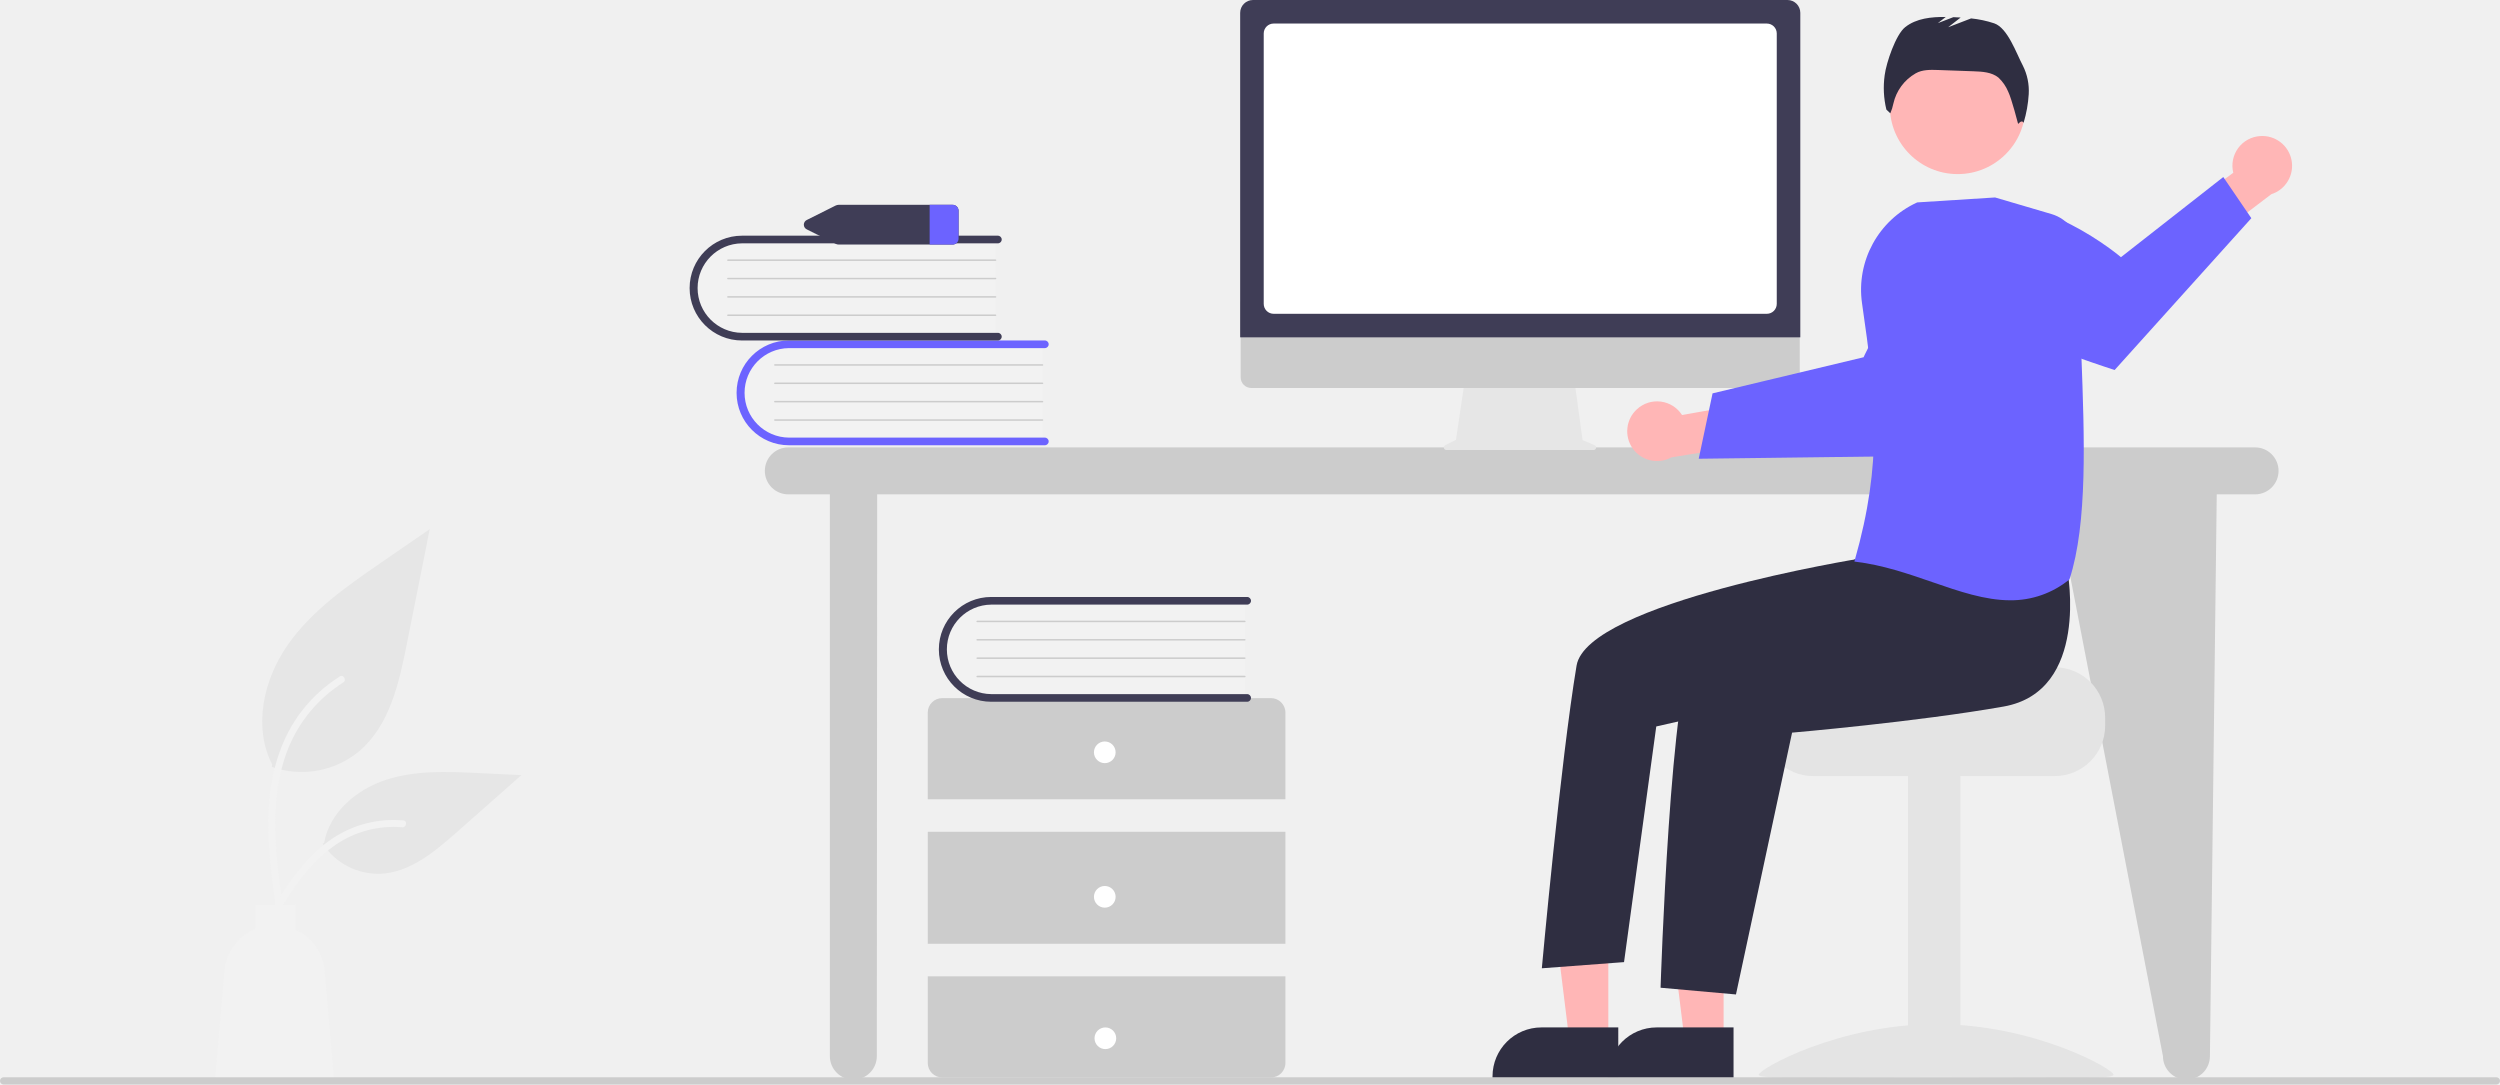
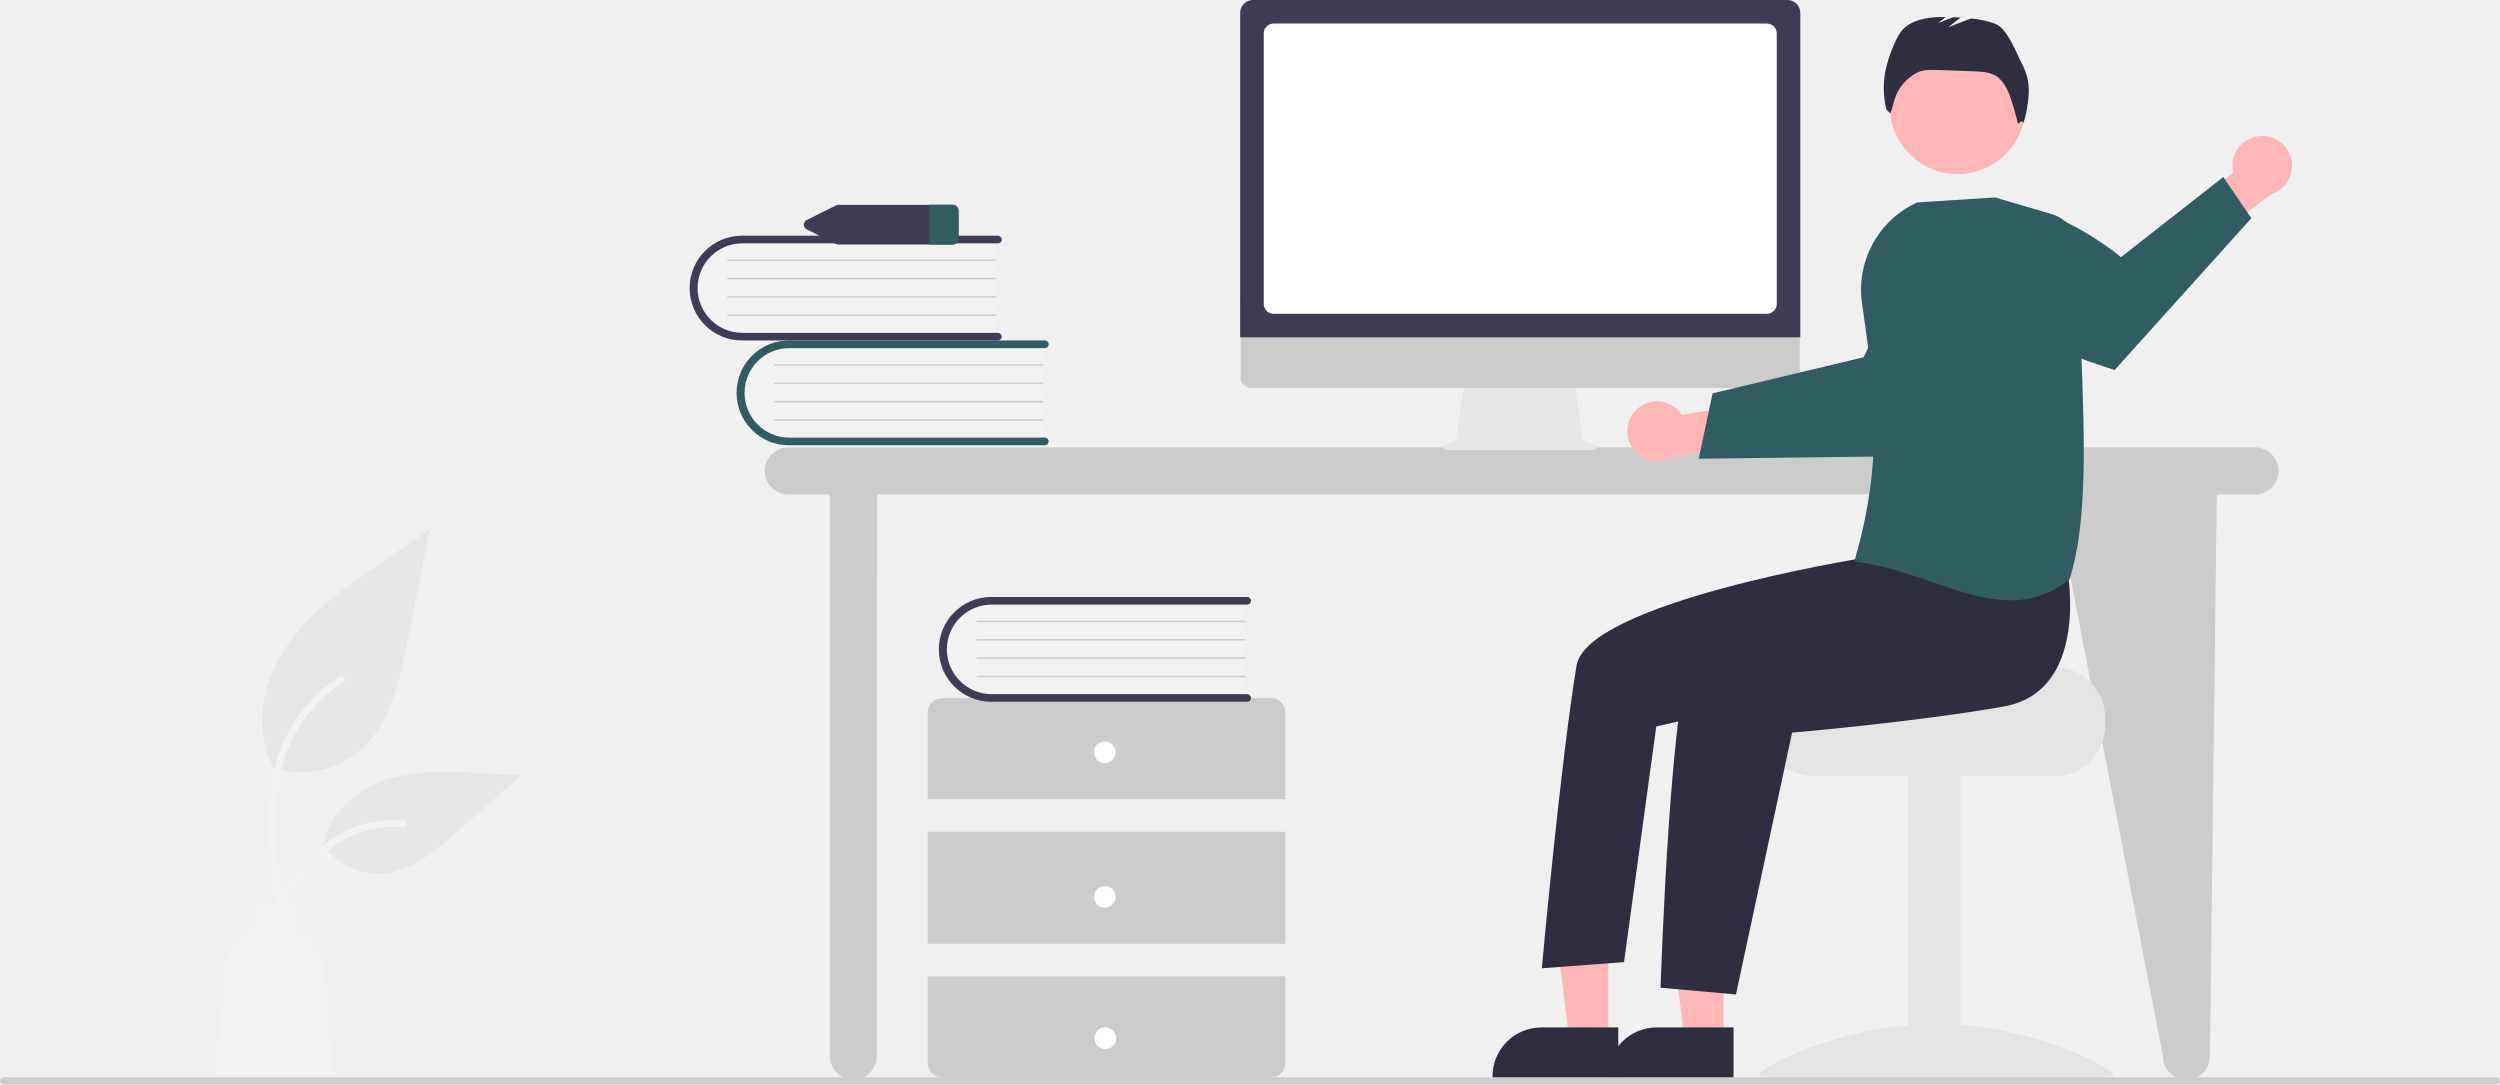
<svg xmlns="http://www.w3.org/2000/svg" id="b19d21a7-7bc0-44bd-ab2a-ad7473c6bec7" data-name="Layer 1" width="979.327" height="424.837" viewBox="0 0 979.327 424.837">
  <path d="M993.718,412.839H419.142a9.199,9.199,0,0,0,0,18.398H435.417V651.303a9.199,9.199,0,0,0,18.398,0l.14-220.065h461.156l42.52,220.065a9.199,9.199,0,1,0,18.398,0l2.676-220.065h15.014a9.199,9.199,0,0,0,0-18.398Z" transform="translate(-110.3366 -237.5817)" fill="#ccc" />
  <path d="M518.737,371.85v38.955H421.141a19.489,19.489,0,1,1-1.355-38.955q.677-.024,1.355,0Z" transform="translate(-110.3366 -237.5817)" fill="#f2f2f2" />
-   <path d="M521.134,410.506a1.499,1.499,0,0,1-1.498,1.498H419.403a20.526,20.526,0,0,1,0-41.052H519.636a1.498,1.498,0,1,1,0,2.997H419.403a17.53,17.53,0,0,0,0,35.059H519.636A1.499,1.499,0,0,1,521.134,410.506Z" transform="translate(-110.3366 -237.5817)" fill="#6c63ff" />
+   <path d="M521.134,410.506a1.499,1.499,0,0,1-1.498,1.498H419.403a20.526,20.526,0,0,1,0-41.052H519.636a1.498,1.498,0,1,1,0,2.997H419.403a17.53,17.53,0,0,0,0,35.059H519.636A1.499,1.499,0,0,1,521.134,410.506Z" transform="translate(-110.3366 -237.5817)" fill="#2f5d62" />
  <path d="M518.737,380.84H413.859a.3.3,0,0,1-.006-.599H518.737a.3.3,0,0,1,0,.599Z" transform="translate(-110.3366 -237.5817)" fill="#ccc" />
  <path d="M518.737,388.032H413.859a.3.3,0,0,1-.006-.599H518.737a.3.3,0,0,1,0,.599Z" transform="translate(-110.3366 -237.5817)" fill="#ccc" />
  <path d="M518.737,395.223H413.859a.3.3,0,0,1-.006-.599H518.737a.3.3,0,0,1,0,.599Z" transform="translate(-110.3366 -237.5817)" fill="#ccc" />
  <path d="M518.737,402.415H413.859a.3.3,0,0,1-.006-.599H518.737a.3.3,0,0,1,0,.599Z" transform="translate(-110.3366 -237.5817)" fill="#ccc" />
  <path d="M500.339,330.809v38.955H402.743a19.489,19.489,0,0,1-1.355-38.955q.677-.024,1.355,0Z" transform="translate(-110.3366 -237.5817)" fill="#f2f2f2" />
  <path d="M502.737,369.464a1.499,1.499,0,0,1-1.498,1.498H401.005a20.526,20.526,0,0,1,0-41.052H501.239a1.498,1.498,0,1,1,0,2.997H401.005a17.53,17.53,0,0,0,0,35.059H501.239A1.499,1.499,0,0,1,502.737,369.464Z" transform="translate(-110.3366 -237.5817)" fill="#3f3d56" />
  <path d="M500.339,339.799H395.461a.3.3,0,0,1-.006-.599H500.339a.3.3,0,0,1,0,.599Z" transform="translate(-110.3366 -237.5817)" fill="#ccc" />
  <path d="M500.339,346.991H395.461a.3.3,0,0,1-.006-.599H500.339a.3.3,0,0,1,0,.599Z" transform="translate(-110.3366 -237.5817)" fill="#ccc" />
  <path d="M500.339,354.182H395.461a.3.3,0,0,1-.006-.599H500.339a.3.3,0,0,1,0,.599Z" transform="translate(-110.3366 -237.5817)" fill="#ccc" />
  <path d="M500.339,361.374H395.461a.3.3,0,0,1-.006-.599H500.339a.3.3,0,0,1,0,.599Z" transform="translate(-110.3366 -237.5817)" fill="#ccc" />
  <path d="M613.874,550.683V516.718a5.661,5.661,0,0,0-5.661-5.661H479.428a5.661,5.661,0,0,0-5.661,5.661v33.965Z" transform="translate(-110.3366 -237.5817)" fill="#ccc" />
  <rect x="363.431" y="325.839" width="140.106" height="43.872" fill="#ccc" />
  <path d="M473.768,620.029V653.994a5.661,5.661,0,0,0,5.661,5.661H608.213a5.661,5.661,0,0,0,5.661-5.661V620.029Z" transform="translate(-110.3366 -237.5817)" fill="#ccc" />
  <circle cx="432.776" cy="294.704" r="4.246" fill="#fff" />
  <circle cx="432.776" cy="351.312" r="4.246" fill="#fff" />
  <circle cx="433.004" cy="406.722" r="4.246" fill="#fff" />
  <path d="M597.989,472.331v38.955H500.393a19.489,19.489,0,0,1-1.356-38.955q.678-.024,1.356,0Z" transform="translate(-110.3366 -237.5817)" fill="#f2f2f2" />
  <path d="M600.386,510.986a1.499,1.499,0,0,1-1.498,1.498H498.655a20.526,20.526,0,0,1-.025-41.052H598.888a1.498,1.498,0,1,1,0,2.997H498.655a17.53,17.53,0,0,0,0,35.059H598.888A1.499,1.499,0,0,1,600.386,510.986Z" transform="translate(-110.3366 -237.5817)" fill="#3f3d56" />
  <path d="M597.989,481.32H493.111a.3.3,0,0,1-.006-.599H597.989a.3.3,0,0,1,0,.599Z" transform="translate(-110.3366 -237.5817)" fill="#ccc" />
  <path d="M597.989,488.512H493.111a.3.3,0,0,1-.006-.599H597.989a.3.3,0,0,1,0,.599Z" transform="translate(-110.3366 -237.5817)" fill="#ccc" />
  <path d="M597.989,495.703H493.111a.3.3,0,0,1-.006-.599H597.989a.3.3,0,0,1,0,.599Z" transform="translate(-110.3366 -237.5817)" fill="#ccc" />
  <path d="M597.989,502.895H493.111a.3.3,0,0,1-.006-.599H597.989a.3.3,0,0,1,0,.599Z" transform="translate(-110.3366 -237.5817)" fill="#ccc" />
  <path d="M483.367,317.814H438.902a2.747,2.747,0,0,0-1.217.283l-11.223,5.618a2.045,2.045,0,0,0,0,3.764l11.223,5.618a2.747,2.747,0,0,0,1.217.283h44.466a2.334,2.334,0,0,0,2.463-2.165v-11.237A2.334,2.334,0,0,0,483.367,317.814Z" transform="translate(-110.3366 -237.5817)" fill="#3f3d56" />
-   <path d="M485.83,319.979v11.237a2.334,2.334,0,0,1-2.463,2.165h-8.859V317.814h8.859A2.334,2.334,0,0,1,485.83,319.979Z" transform="translate(-110.3366 -237.5817)" fill="#6c63ff" />
+   <path d="M485.83,319.979v11.237a2.334,2.334,0,0,1-2.463,2.165h-8.859V317.814h8.859A2.334,2.334,0,0,1,485.83,319.979Z" transform="translate(-110.3366 -237.5817)" fill="#2f5d62" />
  <path d="M216.781,537.993a35.34,35.34,0,0,0,34.126-6.011c11.953-10.032,15.7-26.56,18.749-41.864q4.509-22.633,9.019-45.266l-18.882,13.002c-13.579,9.35-27.464,18.999-36.866,32.542S209.421,522.426,216.975,537.08" transform="translate(-110.3366 -237.5817)" fill="#e6e6e6" />
  <path d="M218.395,592.797c-1.911-13.921-3.876-28.02-2.536-42.09,1.191-12.496,5.003-24.7,12.764-34.707a57.736,57.736,0,0,1,14.813-13.423c1.481-.935,2.845,1.413,1.37,2.343a54.888,54.888,0,0,0-21.711,26.196c-4.727,12.023-5.486,25.128-4.671,37.9.493,7.723,1.537,15.396,2.589,23.059a1.406,1.406,0,0,1-.948,1.669,1.365,1.365,0,0,1-1.669-.948Z" transform="translate(-110.3366 -237.5817)" fill="#f2f2f2" />
  <path d="M236.802,568.164a26.014,26.014,0,0,0,22.666,11.699c11.474-.545,21.04-8.553,29.651-16.156l25.47-22.488-16.857-.807c-12.122-.58-24.557-1.121-36.104,2.617s-22.195,12.735-24.306,24.686" transform="translate(-110.3366 -237.5817)" fill="#e6e6e6" />
  <path d="M212.994,600.8c9.199-16.276,19.868-34.365,38.933-40.147A43.445,43.445,0,0,1,268.302,558.962c1.739.15,1.304,2.83-.431,2.68a40.361,40.361,0,0,0-26.133,6.914c-7.369,5.016-13.106,11.988-17.962,19.383-2.974,4.529-5.639,9.251-8.303,13.966-.852,1.507-3.341.419-2.479-1.105Z" transform="translate(-110.3366 -237.5817)" fill="#f2f2f2" />
  <path d="M198.255,617.932a19.698,19.698,0,0,1,12.071-16.498v-9.41h15.782v9.706a19.688,19.688,0,0,1,11.414,16.202l3.711,43.138H194.544Z" transform="translate(-110.3366 -237.5817)" fill="#f2f2f2" />
  <path d="M734.973,411.955l-4.695-1.977-3.221-23.536h-42.889l-3.491,23.439-4.2,2.1a.997.997,0,0,0,.446,1.89h57.663A.997.997,0,0,0,734.973,411.955Z" transform="translate(-110.3366 -237.5817)" fill="#e6e6e6" />
  <path d="M811.19,389.574H600.507a4.174,4.174,0,0,1-4.165-4.174V355.691H815.354V385.4A4.174,4.174,0,0,1,811.19,389.574Z" transform="translate(-110.3366 -237.5817)" fill="#ccc" />
  <path d="M815.575,369.732H596.15V242.613a5.037,5.037,0,0,1,5.032-5.032h209.361a5.038,5.038,0,0,1,5.032,5.032Z" transform="translate(-110.3366 -237.5817)" fill="#3f3d56" />
  <path d="M802.469,360.506h-193.214a3.883,3.883,0,0,1-3.879-3.879V250.687a3.884,3.884,0,0,1,3.879-3.879h193.214a3.884,3.884,0,0,1,3.879,3.879V356.627A3.883,3.883,0,0,1,802.469,360.506Z" transform="translate(-110.3366 -237.5817)" fill="#fff" />
  <path d="M751.58,397.887a11.616,11.616,0,0,1,17.666,2.272l26.134-4.646,6.697,15.193-36.999,6.043a11.679,11.679,0,0,1-13.499-18.862Z" transform="translate(-110.3366 -237.5817)" fill="#ffb6b6" />
-   <path d="M775.776,417.286l27.246-.34,3.449-.047,55.433-.698s15.053-14.361,28.161-29.146l-1.837-13.288A54.292,54.292,0,0,0,870.023,340.152C851.25,352.696,840.363,377.526,840.363,377.526l-34.37,8.221-3.438.822-21.356,5.103Z" transform="translate(-110.3366 -237.5817)" fill="#6c63ff" />
+   <path d="M775.776,417.286l27.246-.34,3.449-.047,55.433-.698s15.053-14.361,28.161-29.146l-1.837-13.288A54.292,54.292,0,0,0,870.023,340.152C851.25,352.696,840.363,377.526,840.363,377.526l-34.37,8.221-3.438.822-21.356,5.103Z" transform="translate(-110.3366 -237.5817)" fill="#2f5d62" />
  <path d="M915.25,498.962H864.392c0,2.179-55.594,3.948-55.594,3.948a20.309,20.309,0,0,0-3.332,3.158,19.597,19.597,0,0,0-4.58,12.633v3.158a19.746,19.746,0,0,0,19.739,19.739h94.625a19.756,19.756,0,0,0,19.739-19.739v-3.158A19.766,19.766,0,0,0,915.25,498.962Z" transform="translate(-110.3366 -237.5817)" fill="#e4e4e4" />
  <rect x="747.402" y="303.231" width="20.528" height="118.49" fill="#e4e4e4" />
  <path d="M799.312,658.581c0,2.218,31.107.858,69.48.858s69.48,1.36,69.48-.858-31.107-19.807-69.48-19.807S799.312,656.363,799.312,658.581Z" transform="translate(-110.3366 -237.5817)" fill="#e4e4e4" />
  <polygon points="675.186 407.461 659.908 407.46 652.64 348.531 675.188 348.532 675.186 407.461" fill="#ffb6b6" />
  <path d="M789.419,659.852l-49.262-.002v-.623a19.175,19.175,0,0,1,19.174-19.174h.001l30.088.001Z" transform="translate(-110.3366 -237.5817)" fill="#2f2e41" />
  <polygon points="630.031 407.461 614.753 407.46 607.485 348.531 630.033 348.532 630.031 407.461" fill="#ffb6b6" />
  <path d="M744.264,659.852l-49.262-.002v-.623a19.175,19.175,0,0,1,19.174-19.174h.001l30.088.001Z" transform="translate(-110.3366 -237.5817)" fill="#2f2e41" />
  <circle cx="766.887" cy="41.636" r="26.564" fill="#ffb6b6" />
  <path d="M920.217,461.224s8.913,47.131-25,53.132-82.866,10.22-82.866,10.22L790.367,627.143l-29.534-2.637s3.928-123.467,13.588-133.127,70.712-38.583,70.712-38.583Z" transform="translate(-110.3366 -237.5817)" fill="#2f2e41" />
  <path d="M853.983,441.471,839.151,456.351s-107.094,17.25-111.226,41.985c-6.237,37.344-13.605,118.552-13.605,118.552l32.199-2.415,12.626-92.311,51.518-11.719L869.277,478.5Z" transform="translate(-110.3366 -237.5817)" fill="#2f2e41" />
  <path d="M902.785,263.361c-2.622-4.948-5.954-14.808-11.247-16.637a42.077,42.077,0,0,0-9.058-1.93l-8.996,3.46,4.896-3.808q-1.43-.085-2.858-.139l-6.07,2.335,3.105-2.415c-5.659-.058-11.5.53-15.885,3.975-3.738,2.937-7.442,14.062-8.041,18.778a35.917,35.917,0,0,0,.66,13.531l1.537,1.462a18.859,18.859,0,0,0,1.206-3.839,18.181,18.181,0,0,1,8.703-11.806l.084-.047c2.578-1.451,5.707-1.384,8.663-1.278l14.042.505c3.378.122,7.016.335,9.65,2.454a15.888,15.888,0,0,1,3.858,5.589c1.309,2.641,3.866,12.604,3.866,12.604s1.447-1.881,2.14-.481a48.398,48.398,0,0,0,2.014-11.233A22.009,22.009,0,0,0,902.785,263.361Z" transform="translate(-110.3366 -237.5817)" fill="#2f2e41" />
  <path d="M995.694,290.883A11.616,11.616,0,0,0,985.181,305.261l-21.361,15.757,6.41,15.317,29.854-22.676a11.679,11.679,0,0,0-4.389-22.776Z" transform="translate(-110.3366 -237.5817)" fill="#ffb6b6" />
-   <path d="M992.256,323.052l-53.551,59.474s-25.609-8.198-45.415-17.086l-8.898-27.328a54.343,54.343,0,0,1-2.601-19.664c27.456-7.306,59.391,19.879,59.391,19.879l40.085-31.399Z" transform="translate(-110.3366 -237.5817)" fill="#6c63ff" />
-   <path d="M867.301,465.617c-9.554-3.3-19.433-6.713-30.089-7.994l-.458-.055.126-.443c11.031-38.731,8.278-63.507,2.872-100.723a37.591,37.591,0,0,1,21.548-39.501l.065-.03,30.434-1.934.069-.004,22.134,6.51a15.183,15.183,0,0,1,10.867,14.831c-.24,12.239.269,25.904.807,40.371,1.208,32.456,2.457,66.016-4.63,87.792l-.037.114-.095.074a36.099,36.099,0,0,1-23.081,8.108C887.901,472.732,877.762,469.23,867.301,465.617Z" transform="translate(-110.3366 -237.5817)" fill="#6c63ff" />
+   <path d="M992.256,323.052l-53.551,59.474s-25.609-8.198-45.415-17.086l-8.898-27.328a54.343,54.343,0,0,1-2.601-19.664c27.456-7.306,59.391,19.879,59.391,19.879l40.085-31.399Z" transform="translate(-110.3366 -237.5817)" fill="#2f5d62" />
+   <path d="M867.301,465.617c-9.554-3.3-19.433-6.713-30.089-7.994l-.458-.055.126-.443c11.031-38.731,8.278-63.507,2.872-100.723a37.591,37.591,0,0,1,21.548-39.501l.065-.03,30.434-1.934.069-.004,22.134,6.51a15.183,15.183,0,0,1,10.867,14.831c-.24,12.239.269,25.904.807,40.371,1.208,32.456,2.457,66.016-4.63,87.792l-.037.114-.095.074a36.099,36.099,0,0,1-23.081,8.108C887.901,472.732,877.762,469.23,867.301,465.617Z" transform="translate(-110.3366 -237.5817)" fill="#2f5d62" />
  <path d="M1088.248,662.418H111.752a1.415,1.415,0,1,1,0-2.83h976.496a1.415,1.415,0,1,1,0,2.83Z" transform="translate(-110.3366 -237.5817)" fill="#ccc" />
</svg>
